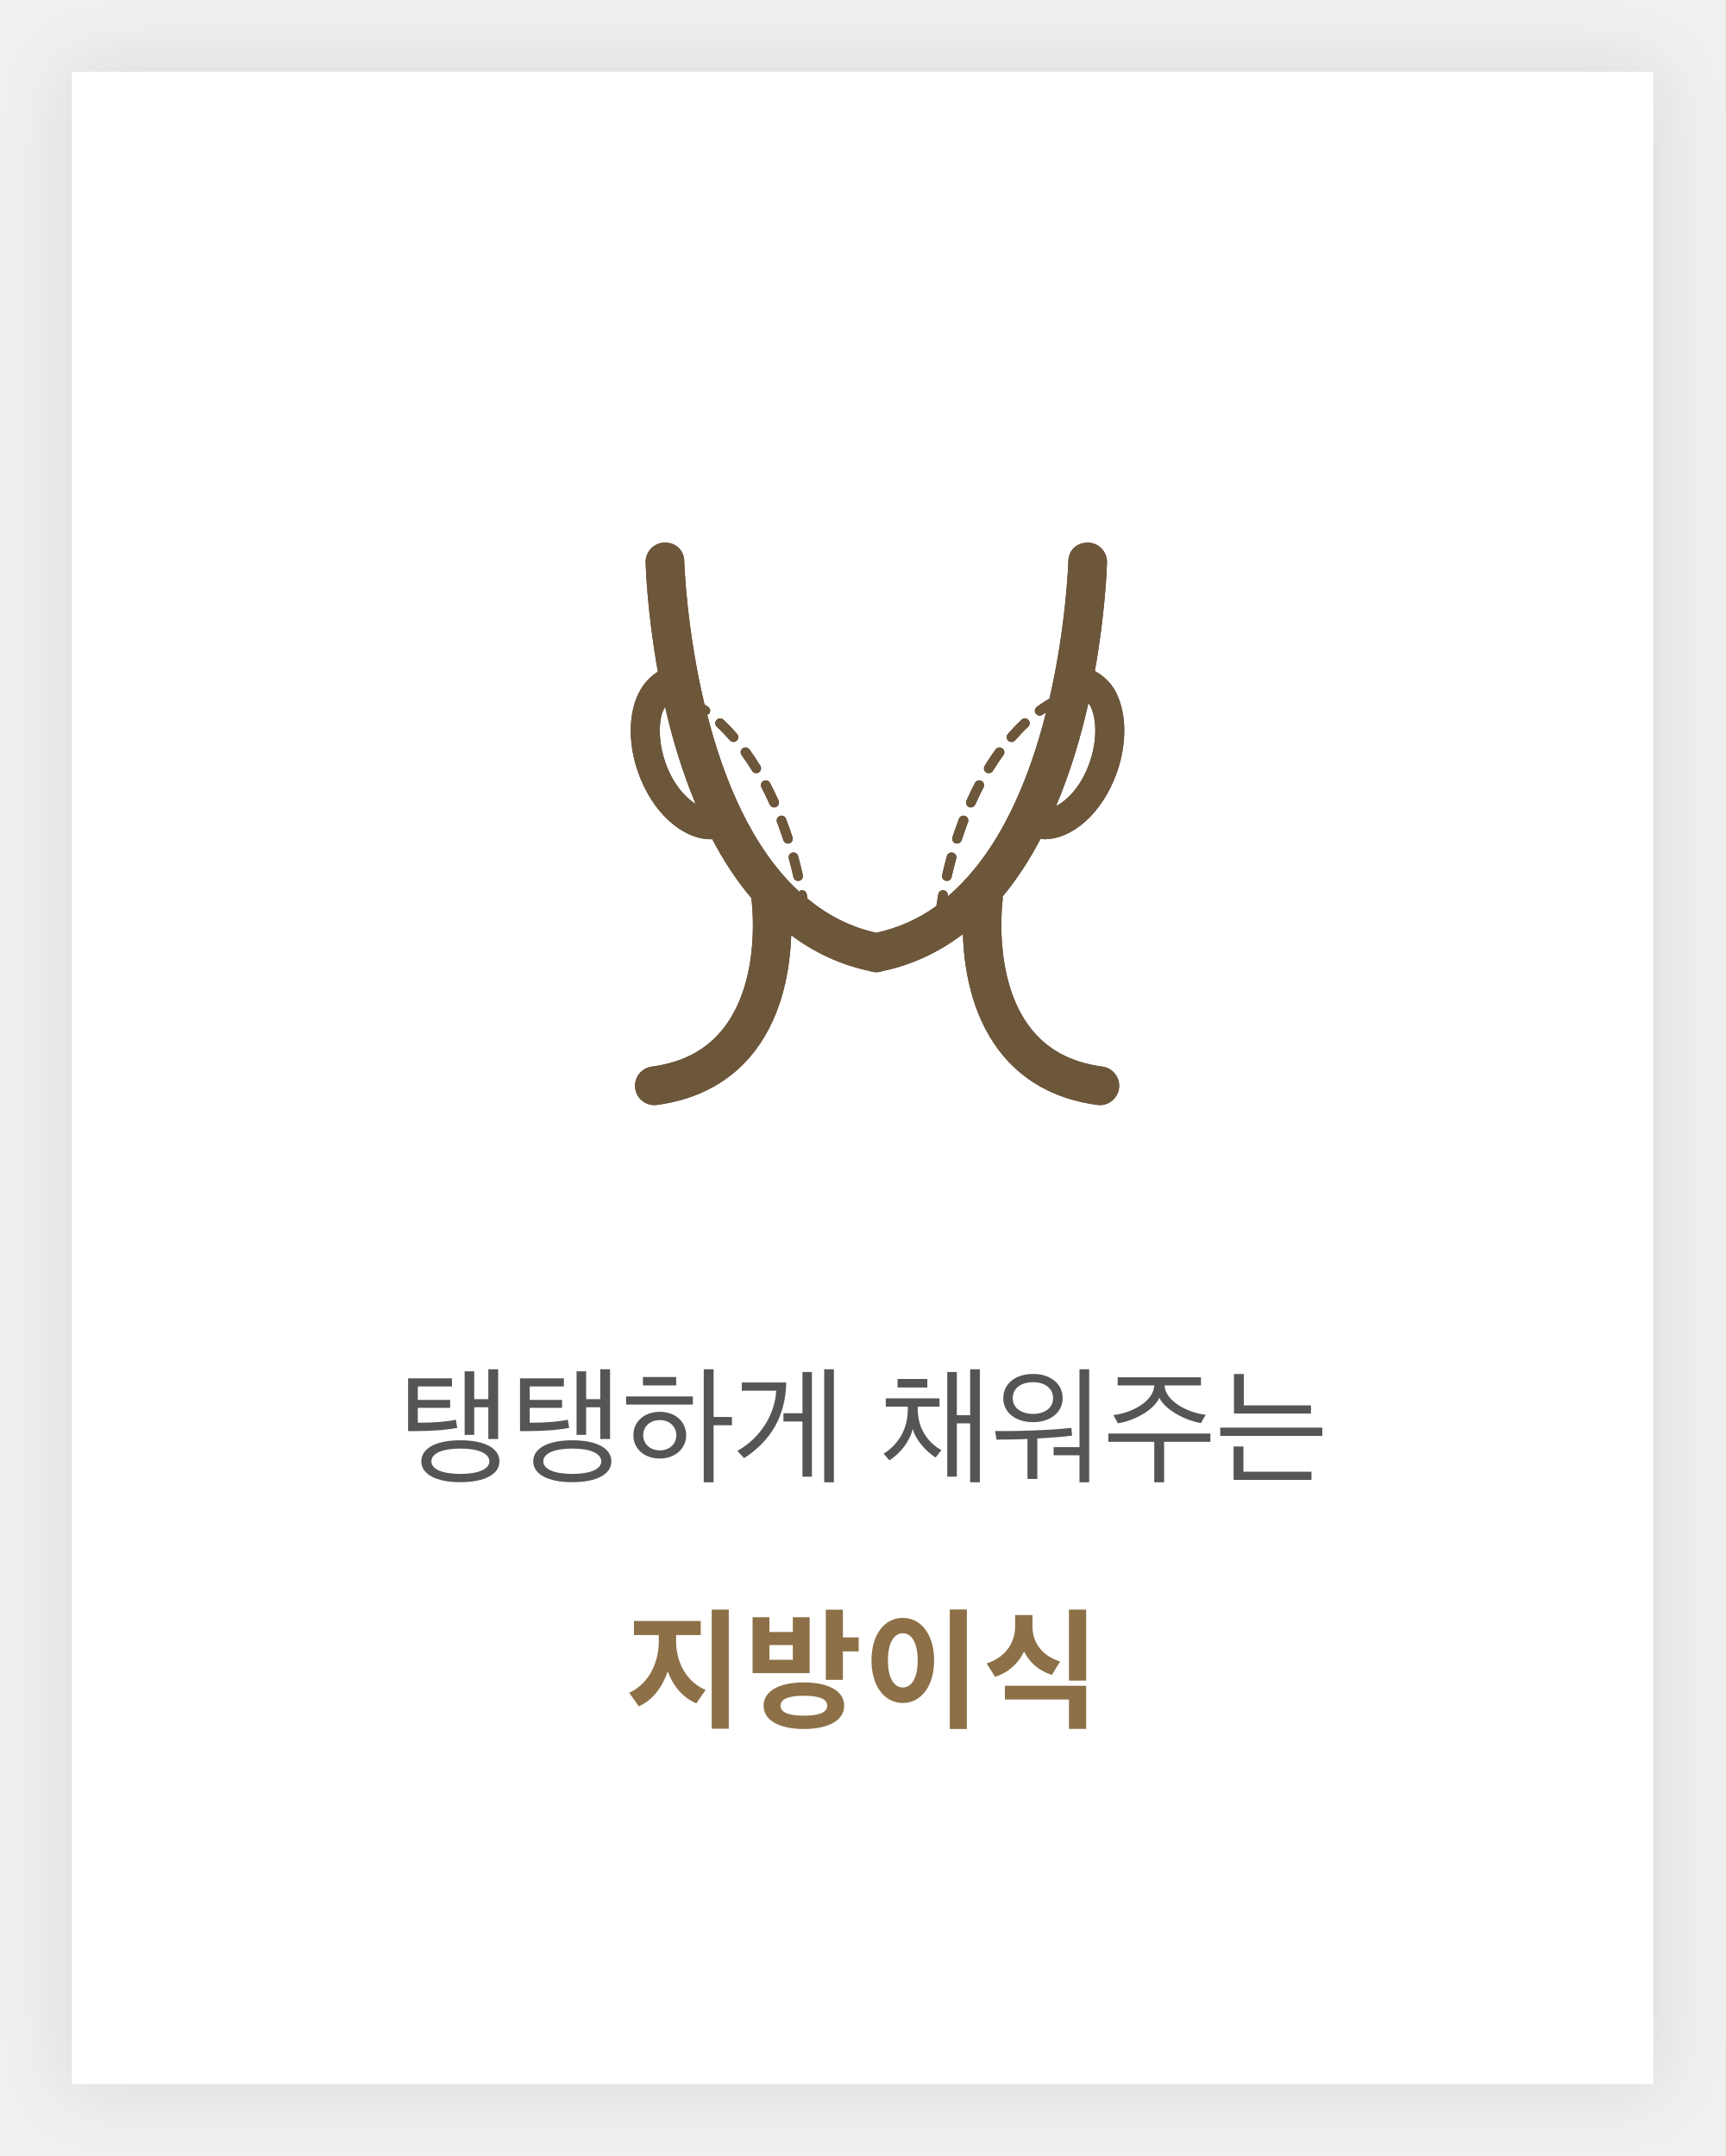
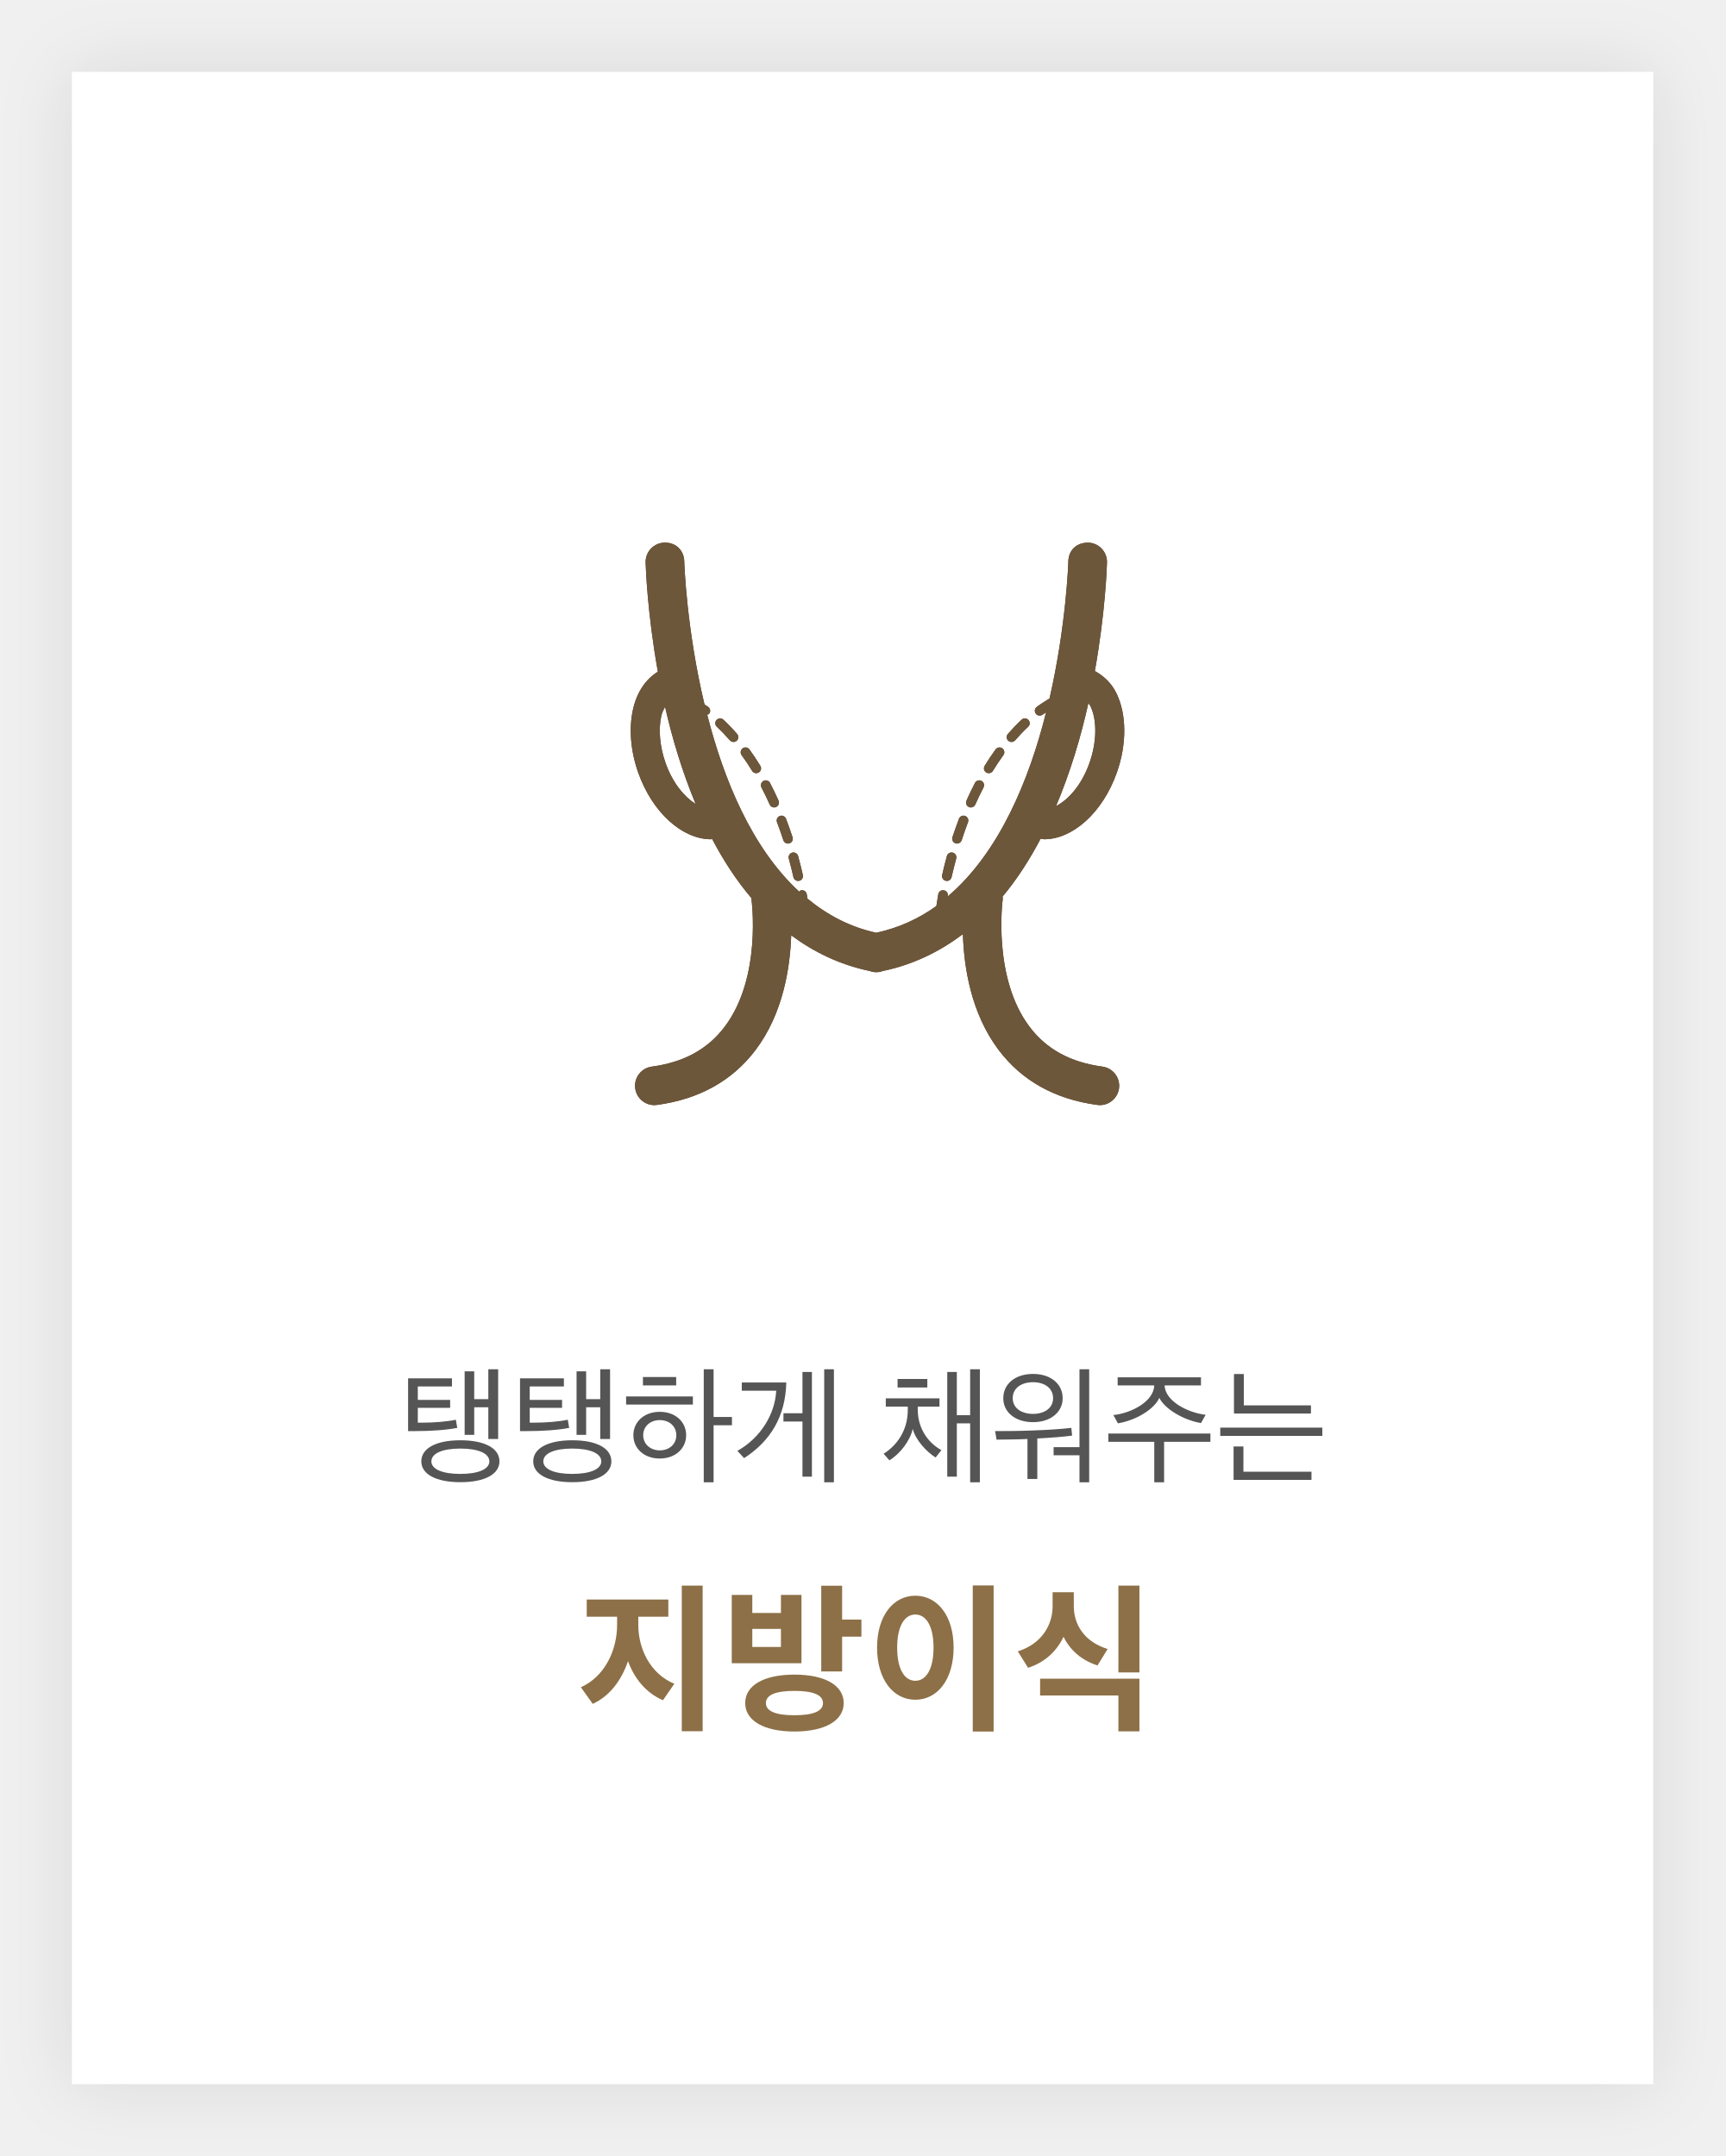
<svg xmlns="http://www.w3.org/2000/svg" xmlns:xlink="http://www.w3.org/1999/xlink" width="240px" height="300px" viewBox="0 0 240 300" version="1.1">
  <defs>
    <rect id="path-1" x="0" y="0" width="220" height="280" />
    <filter x="-6.8%" y="-5.4%" width="113.6%" height="110.7%" filterUnits="objectBoundingBox" id="filter-2">
      <feOffset dx="0" dy="0" in="SourceAlpha" result="shadowOffsetOuter1" />
      <feGaussianBlur stdDeviation="5" in="shadowOffsetOuter1" result="shadowBlurOuter1" />
      <feColorMatrix values="0 0 0 0 0   0 0 0 0 0   0 0 0 0 0  0 0 0 0.1 0" type="matrix" in="shadowBlurOuter1" />
    </filter>
    <path d="M61.939,53.35 C61.589,53.237 61.39,52.855 61.503,52.5 C61.777,51.667 62.079,50.801 62.412,49.929 C62.541,49.585 62.928,49.402 63.278,49.542 C63.622,49.671 63.8,50.064 63.665,50.408 C63.343,51.258 63.052,52.102 62.789,52.914 C62.692,53.199 62.428,53.382 62.149,53.382 C62.079,53.382 62.009,53.372 61.939,53.35 Z M64.066,48.352 C63.975,48.352 63.883,48.336 63.792,48.293 C63.453,48.143 63.302,47.745 63.453,47.406 C63.819,46.583 64.211,45.76 64.636,44.942 C64.814,44.62 65.222,44.491 65.545,44.657 C65.873,44.835 66.002,45.238 65.83,45.566 C65.416,46.357 65.034,47.158 64.679,47.954 C64.566,48.202 64.324,48.352 64.066,48.352 Z M80.417,33.832 C80.508,33.977 80.621,34.08 80.702,34.257 C81.643,36.209 81.594,39.227 80.578,42.131 C79.481,45.256 77.63,47.278 75.915,48.166 C77.932,43.384 79.389,38.458 80.417,33.832 M21.581,42.131 C20.791,39.878 20.576,37.5 21.001,35.618 C21.114,35.107 21.329,34.741 21.522,34.343 C22.517,38.732 23.9,43.363 25.782,47.881 C24.201,46.87 22.576,44.966 21.581,42.131 M82.369,84.417 C77.921,83.814 74.608,82.012 72.247,78.893 C67.051,72.041 68.482,61.252 68.498,61.144 C68.519,61.01 68.476,60.891 68.476,60.757 C70.52,58.31 72.263,55.577 73.774,52.7 C73.935,52.711 74.086,52.78 74.253,52.78 C78.233,52.78 82.407,49.091 84.386,43.47 C85.768,39.533 85.747,35.435 84.337,32.504 C83.638,31.046 82.557,30.056 81.315,29.373 C82.767,21.257 82.987,14.975 83.004,14.26 C83.036,12.77 81.863,11.538 80.379,11.506 C78.652,11.511 77.663,12.646 77.625,14.125 C77.62,14.33 77.345,22.989 75.011,33.192 C74.409,33.563 73.806,33.934 73.236,34.365 C72.935,34.59 72.876,35.01 73.102,35.306 C73.236,35.483 73.435,35.575 73.64,35.575 C73.779,35.575 73.919,35.532 74.043,35.44 C74.204,35.322 74.371,35.231 74.532,35.118 C72.193,44.455 68.046,54.615 60.839,60.746 C60.844,60.719 60.85,60.698 60.855,60.665 C60.92,60.294 60.678,59.945 60.312,59.885 C59.908,59.821 59.596,60.063 59.532,60.429 C59.414,61.101 59.333,61.628 59.268,62.069 C56.821,63.828 54.046,65.108 50.91,65.791 C47.221,64.99 44.074,63.295 41.331,61.042 C41.304,60.837 41.272,60.655 41.234,60.429 C41.17,60.063 40.847,59.816 40.454,59.885 C40.336,59.907 40.255,59.993 40.175,60.063 C33.543,53.948 29.655,44.347 27.385,35.446 C27.482,35.403 27.595,35.403 27.664,35.306 C27.885,35.01 27.826,34.59 27.53,34.365 C27.363,34.241 27.18,34.144 27.008,34.02 C24.491,23.457 24.201,14.335 24.195,14.125 C24.163,12.646 23.098,11.468 21.442,11.506 C19.957,11.538 18.785,12.77 18.817,14.26 C18.838,14.975 19.059,21.3 20.522,29.47 C18.833,30.503 17.601,32.299 17.058,34.736 C16.472,37.377 16.725,40.475 17.773,43.47 C19.753,49.091 23.932,52.78 27.912,52.78 C27.971,52.78 28.019,52.754 28.079,52.754 C29.628,55.706 31.435,58.492 33.554,60.988 C33.559,61.042 33.538,61.096 33.543,61.149 C33.559,61.257 35.022,71.982 29.811,78.877 C27.449,82.002 24.136,83.814 19.677,84.417 C18.204,84.616 17.171,85.971 17.37,87.445 C17.553,88.795 18.709,89.774 20.032,89.774 C20.151,89.774 20.274,89.763 20.398,89.747 C26.266,88.956 30.875,86.385 34.103,82.12 C37.937,77.043 38.916,70.691 39.072,66.146 C42.208,68.464 45.79,70.228 49.969,71.105 C49.996,71.116 50.028,71.121 50.055,71.132 C50.173,71.153 50.276,71.207 50.399,71.234 C50.566,71.261 50.733,71.277 50.899,71.277 L50.905,71.277 L50.91,71.277 L50.916,71.277 C51.082,71.277 51.249,71.261 51.416,71.234 C51.54,71.207 51.642,71.153 51.76,71.132 C51.792,71.121 51.819,71.116 51.846,71.105 C56.127,70.207 59.774,68.378 62.958,65.979 C63.098,70.529 64.061,76.978 67.944,82.12 C71.166,86.385 75.78,88.956 81.648,89.747 C81.767,89.763 81.89,89.774 82.009,89.774 C83.337,89.774 84.488,88.795 84.676,87.445 C84.875,85.971 83.843,84.616 82.369,84.417 M66.558,43.586 C66.439,43.586 66.316,43.554 66.208,43.489 C65.891,43.296 65.789,42.881 65.982,42.564 C66.472,41.768 66.983,40.999 67.504,40.278 C67.725,39.977 68.15,39.918 68.446,40.133 C68.747,40.348 68.811,40.773 68.591,41.074 C68.075,41.784 67.585,42.516 67.133,43.263 C67.004,43.473 66.784,43.586 66.558,43.586 Z M69.72,39.242 C69.564,39.242 69.402,39.189 69.279,39.076 C68.999,38.834 68.967,38.409 69.214,38.129 C69.833,37.419 70.473,36.752 71.124,36.144 C71.387,35.892 71.812,35.902 72.07,36.177 C72.328,36.446 72.312,36.87 72.043,37.123 C71.425,37.699 70.817,38.339 70.225,39.011 C70.091,39.162 69.908,39.242 69.72,39.242 Z M60.575,58.561 C60.215,58.475 59.989,58.114 60.07,57.754 C60.253,56.936 60.473,56.049 60.731,55.113 C60.828,54.758 61.183,54.548 61.56,54.64 C61.915,54.742 62.124,55.108 62.028,55.468 C61.775,56.388 61.565,57.254 61.382,58.055 C61.312,58.367 61.033,58.577 60.726,58.577 C60.678,58.577 60.624,58.571 60.575,58.561 Z M30.537,39.011 C29.951,38.339 29.338,37.699 28.725,37.123 C28.45,36.87 28.434,36.446 28.692,36.177 C28.945,35.902 29.375,35.892 29.639,36.144 C30.29,36.752 30.935,37.419 31.548,38.129 C31.796,38.409 31.769,38.834 31.484,39.076 C31.36,39.189 31.204,39.242 31.043,39.242 C30.86,39.242 30.672,39.162 30.537,39.011 Z M36.083,47.953 C35.728,47.157 35.347,46.361 34.932,45.571 C34.76,45.237 34.889,44.834 35.217,44.662 C35.546,44.49 35.954,44.613 36.126,44.941 C36.551,45.759 36.949,46.587 37.315,47.405 C37.46,47.744 37.31,48.142 36.971,48.292 C36.879,48.335 36.788,48.351 36.697,48.351 C36.438,48.351 36.196,48.201 36.083,47.953 Z M37.097,50.409 C36.963,50.065 37.14,49.672 37.485,49.543 C37.829,49.403 38.216,49.581 38.35,49.93 C38.684,50.802 38.985,51.662 39.259,52.501 C39.372,52.856 39.179,53.233 38.824,53.351 C38.759,53.373 38.684,53.383 38.619,53.383 C38.334,53.383 38.071,53.201 37.979,52.915 C37.716,52.098 37.42,51.259 37.097,50.409 Z M38.736,55.47 C38.639,55.109 38.849,54.744 39.204,54.641 C39.575,54.545 39.935,54.76 40.032,55.115 C40.29,56.051 40.511,56.938 40.694,57.756 C40.775,58.116 40.549,58.476 40.188,58.562 C40.14,58.573 40.086,58.578 40.038,58.578 C39.731,58.578 39.451,58.369 39.381,58.051 C39.199,57.255 38.989,56.384 38.736,55.47 Z M33.631,43.263 C33.179,42.515 32.69,41.784 32.173,41.074 C31.953,40.773 32.017,40.348 32.318,40.132 C32.62,39.912 33.039,39.976 33.26,40.278 C33.781,40.998 34.292,41.768 34.782,42.564 C34.975,42.881 34.873,43.295 34.556,43.489 C34.448,43.553 34.325,43.585 34.206,43.585 C33.98,43.585 33.76,43.472 33.631,43.263 Z" id="path-3" />
  </defs>
  <g id="Page-1" stroke="none" stroke-width="1" fill="none" fill-rule="evenodd">
-     <g id="목주름-제거" transform="translate(-1320, -5009)">
-       <g id="Group-19" transform="translate(1330, 5019)">
+     <g id="8_Forehead-Lift" transform="translate(-1320, -6366)">
+       <g id="Group-24" transform="translate(1330, 6376)">
        <g id="Rectangle-5-Copy-3">
          <use fill="black" fill-opacity="1" filter="url(#filter-2)" xlink:href="#path-1" />
          <use fill="#FFFFFF" fill-rule="evenodd" xlink:href="#path-1" />
        </g>
        <path d="M59.483,193.344 C59.483,195.108 57.485,196.242 54.047,196.242 C50.627,196.242 48.611,195.108 48.611,193.344 C48.611,191.544 50.627,190.41 54.047,190.41 C57.485,190.41 59.483,191.544 59.483,193.344 Z M59.303,190.23 L57.935,190.23 L57.935,185.82 L55.973,185.82 L55.973,189.654 L54.641,189.654 L54.641,180.816 L55.973,180.816 L55.973,184.686 L57.935,184.686 L57.935,180.528 L59.303,180.528 L59.303,190.23 Z M58.079,193.344 C58.079,192.228 56.513,191.562 54.047,191.562 C51.563,191.562 50.015,192.228 50.015,193.344 C50.015,194.442 51.563,195.09 54.047,195.09 C56.513,195.09 58.079,194.442 58.079,193.344 Z M48.125,187.962 L48.575,187.962 C50.375,187.962 52.193,187.818 53.417,187.548 L53.615,188.682 C52.067,188.988 49.943,189.132 47.783,189.132 L46.775,189.132 L46.775,181.788 L52.877,181.788 L52.877,182.922 L48.125,182.922 L48.125,184.794 L52.625,184.794 L52.625,185.892 L48.125,185.892 L48.125,187.962 Z M75.053,193.344 C75.053,195.108 73.055,196.242 69.617,196.242 C66.197,196.242 64.181,195.108 64.181,193.344 C64.181,191.544 66.197,190.41 69.617,190.41 C73.055,190.41 75.053,191.544 75.053,193.344 Z M74.873,190.23 L73.505,190.23 L73.505,185.82 L71.543,185.82 L71.543,189.654 L70.211,189.654 L70.211,180.816 L71.543,180.816 L71.543,184.686 L73.505,184.686 L73.505,180.528 L74.873,180.528 L74.873,190.23 Z M73.649,193.344 C73.649,192.228 72.083,191.562 69.617,191.562 C67.133,191.562 65.585,192.228 65.585,193.344 C65.585,194.442 67.133,195.09 69.617,195.09 C72.083,195.09 73.649,194.442 73.649,193.344 Z M63.695,187.962 L64.145,187.962 C65.945,187.962 67.763,187.818 68.987,187.548 L69.185,188.682 C67.637,188.988 65.513,189.132 63.353,189.132 L62.345,189.132 L62.345,181.788 L68.447,181.788 L68.447,182.922 L63.695,182.922 L63.695,184.794 L68.195,184.794 L68.195,185.892 L63.695,185.892 L63.695,187.962 Z M91.829,188.322 L89.273,188.322 L89.273,196.26 L87.905,196.26 L87.905,180.528 L89.273,180.528 L89.273,187.17 L91.829,187.17 L91.829,188.322 Z M84.071,182.778 L79.445,182.778 L79.445,181.608 L84.071,181.608 L84.071,182.778 Z M86.393,185.442 L77.105,185.442 L77.105,184.308 L86.393,184.308 L86.393,185.442 Z M85.457,189.708 C85.457,191.526 83.981,192.948 81.785,192.948 C79.589,192.948 78.113,191.544 78.113,189.708 C78.113,187.872 79.589,186.45 81.785,186.45 C83.981,186.45 85.457,187.854 85.457,189.708 Z M84.089,189.708 C84.089,188.466 83.117,187.602 81.785,187.602 C80.471,187.602 79.481,188.466 79.481,189.708 C79.481,190.932 80.471,191.814 81.785,191.814 C83.135,191.814 84.089,190.932 84.089,189.708 Z M106.013,196.26 L104.663,196.26 L104.663,180.528 L106.013,180.528 L106.013,196.26 Z M102.953,195.468 L101.639,195.468 L101.639,187.8 L98.993,187.8 L98.993,186.648 L101.639,186.648 L101.639,180.906 L102.953,180.906 L102.953,195.468 Z M99.389,182.364 C99.281,187.044 97.229,190.5 93.521,192.894 L92.585,191.886 C95.879,190.032 97.823,186.72 97.985,183.516 L93.197,183.516 L93.197,182.364 L99.389,182.364 Z M126.317,196.26 L124.967,196.26 L124.967,188.052 L123.113,188.052 L123.113,195.468 L121.781,195.468 L121.781,180.906 L123.113,180.906 L123.113,186.918 L124.967,186.918 L124.967,180.528 L126.317,180.528 L126.317,196.26 Z M120.701,185.73 L117.677,185.73 L117.677,186.126 C117.677,189.024 119.387,190.932 120.971,191.778 L120.161,192.804 C118.883,192.012 117.371,190.356 116.975,188.826 C116.615,190.482 115.229,192.282 113.735,193.2 L112.925,192.282 C114.725,191.166 116.291,189.096 116.291,186.162 L116.291,185.73 L113.231,185.73 L113.231,184.578 L120.701,184.578 L120.701,185.73 Z M114.869,183.066 L114.869,181.878 L119.009,181.878 L119.009,183.066 L114.869,183.066 Z M137.837,184.56 C137.837,186.522 136.127,187.89 133.715,187.89 C131.267,187.89 129.575,186.522 129.575,184.56 C129.575,182.544 131.267,181.176 133.715,181.176 C136.145,181.176 137.837,182.544 137.837,184.56 Z M141.527,196.26 L140.177,196.26 L140.177,192.498 L136.577,192.498 L136.577,191.364 L140.177,191.364 L140.177,180.528 L141.527,180.528 L141.527,196.26 Z M136.505,184.56 C136.505,183.12 135.281,182.328 133.715,182.328 C132.131,182.328 130.889,183.12 130.889,184.56 C130.889,185.946 132.131,186.738 133.715,186.738 C135.281,186.738 136.505,185.946 136.505,184.56 Z M134.309,195.792 L132.941,195.792 L132.941,190.23 C131.465,190.302 130.061,190.302 128.639,190.32 L128.441,189.132 C130.313,189.132 132.023,189.114 133.751,189.042 C135.713,188.97 137.513,188.862 139.043,188.682 L139.151,189.762 C137.963,189.924 136.055,190.068 134.309,190.158 L134.309,195.792 Z M157.727,186.864 L157.079,188.016 C154.505,187.566 152.003,185.982 151.283,184.506 C150.653,185.982 148.205,187.602 145.523,188.052 L144.893,186.9 C147.467,186.63 150.509,184.974 150.581,182.778 L145.487,182.778 L145.487,181.644 L157.079,181.644 L157.079,182.778 L152.021,182.778 C152.093,184.992 155.315,186.594 157.727,186.864 Z M151.949,196.26 L150.581,196.26 L150.581,190.626 L144.191,190.626 L144.191,189.474 L158.393,189.474 L158.393,190.626 L151.949,190.626 L151.949,196.26 Z M173.963,189.798 L159.761,189.798 L159.761,188.646 L173.963,188.646 L173.963,189.798 Z M172.451,195.918 L161.615,195.918 L161.615,191.274 L162.983,191.274 L162.983,194.784 L172.451,194.784 L172.451,195.918 Z M172.379,186.684 L161.669,186.684 L161.669,181.194 L163.037,181.194 L163.037,185.55 L172.379,185.55 L172.379,186.684 Z" id="탱탱하게-채워주는" fill="#555555" />
-         <path d="M84.062,217.516 L84.062,218.434 C84.062,221.134 85.394,223.996 88.166,225.148 L86.87,227.02 C84.944,226.192 83.63,224.572 82.892,222.574 C82.154,224.734 80.822,226.552 78.878,227.434 L77.528,225.544 C80.3,224.302 81.65,221.26 81.65,218.434 L81.65,217.516 L78.194,217.516 L78.194,215.554 L87.482,215.554 L87.482,217.516 L84.062,217.516 Z M89.012,213.97 L91.388,213.97 L91.388,230.548 L89.012,230.548 L89.012,213.97 Z M100.298,220.954 L100.298,218.902 L97.04,218.902 L97.04,220.954 L100.298,220.954 Z M102.638,215.032 L102.638,222.808 L94.7,222.808 L94.7,215.032 L97.04,215.032 L97.04,217.084 L100.298,217.084 L100.298,215.032 L102.638,215.032 Z M101.828,228.73 C103.952,228.73 105.086,228.28 105.086,227.344 C105.086,226.408 103.952,225.958 101.828,225.958 C99.722,225.958 98.588,226.408 98.588,227.344 C98.588,228.28 99.722,228.73 101.828,228.73 Z M101.828,224.104 C105.284,224.104 107.444,225.31 107.444,227.344 C107.444,229.36 105.284,230.584 101.828,230.584 C98.39,230.584 96.23,229.36 96.23,227.344 C96.23,225.31 98.39,224.104 101.828,224.104 Z M107.264,217.84 L109.46,217.84 L109.46,219.784 L107.264,219.784 L107.264,223.744 L104.888,223.744 L104.888,213.988 L107.264,213.988 L107.264,217.84 Z M122.132,213.952 L124.508,213.952 L124.508,230.584 L122.132,230.584 L122.132,213.952 Z M115.598,215.122 C118.1,215.122 119.954,217.39 119.954,221.026 C119.954,224.68 118.1,226.966 115.598,226.966 C113.096,226.966 111.242,224.68 111.242,221.026 C111.242,217.39 113.096,215.122 115.598,215.122 Z M115.598,217.264 C114.374,217.264 113.528,218.578 113.528,221.026 C113.528,223.492 114.374,224.806 115.598,224.806 C116.822,224.806 117.668,223.492 117.668,221.026 C117.668,218.578 116.822,217.264 115.598,217.264 Z M137.486,221.188 L136.334,223.06 C134.48,222.466 133.202,221.296 132.464,219.802 C131.708,221.404 130.376,222.7 128.432,223.33 L127.262,221.458 C130.034,220.576 131.222,218.416 131.222,216.31 L131.222,214.726 L133.634,214.726 L133.634,216.31 C133.634,218.38 134.804,220.36 137.486,221.188 Z M129.8,226.48 L129.8,224.572 L141.104,224.572 L141.104,230.566 L138.71,230.566 L138.71,226.48 L129.8,226.48 Z M138.71,213.97 L141.104,213.97 L141.104,223.852 L138.71,223.852 L138.71,213.97 Z" id="지방이식" fill="#8D7047" />
+         <path d="M78.798,214.964 L78.798,216.086 C78.798,219.386 80.426,222.884 83.814,224.292 L82.23,226.58 C79.876,225.568 78.27,223.588 77.368,221.146 C76.466,223.786 74.838,226.008 72.462,227.086 L70.812,224.776 C74.2,223.258 75.85,219.54 75.85,216.086 L75.85,214.964 L71.626,214.964 L71.626,212.566 L82.978,212.566 L82.978,214.964 L78.798,214.964 Z M84.848,210.63 L87.752,210.63 L87.752,230.892 L84.848,230.892 L84.848,210.63 Z M98.642,219.166 L98.642,216.658 L94.66,216.658 L94.66,219.166 L98.642,219.166 Z M101.502,211.928 L101.502,221.432 L91.8,221.432 L91.8,211.928 L94.66,211.928 L94.66,214.436 L98.642,214.436 L98.642,211.928 L101.502,211.928 Z M100.512,228.67 C103.108,228.67 104.494,228.12 104.494,226.976 C104.494,225.832 103.108,225.282 100.512,225.282 C97.938,225.282 96.552,225.832 96.552,226.976 C96.552,228.12 97.938,228.67 100.512,228.67 Z M100.512,223.016 C104.736,223.016 107.376,224.49 107.376,226.976 C107.376,229.44 104.736,230.936 100.512,230.936 C96.31,230.936 93.67,229.44 93.67,226.976 C93.67,224.49 96.31,223.016 100.512,223.016 Z M107.156,215.36 L109.84,215.36 L109.84,217.736 L107.156,217.736 L107.156,222.576 L104.252,222.576 L104.252,210.652 L107.156,210.652 L107.156,215.36 Z M125.328,210.608 L128.232,210.608 L128.232,230.936 L125.328,230.936 L125.328,210.608 Z M117.342,212.038 C120.4,212.038 122.666,214.81 122.666,219.254 C122.666,223.72 120.4,226.514 117.342,226.514 C114.284,226.514 112.018,223.72 112.018,219.254 C112.018,214.81 114.284,212.038 117.342,212.038 Z M117.342,214.656 C115.846,214.656 114.812,216.262 114.812,219.254 C114.812,222.268 115.846,223.874 117.342,223.874 C118.838,223.874 119.872,222.268 119.872,219.254 C119.872,216.262 118.838,214.656 117.342,214.656 Z M144.094,219.452 L142.686,221.74 C140.42,221.014 138.858,219.584 137.956,217.758 C137.032,219.716 135.404,221.3 133.028,222.07 L131.598,219.782 C134.986,218.704 136.438,216.064 136.438,213.49 L136.438,211.554 L139.386,211.554 L139.386,213.49 C139.386,216.02 140.816,218.44 144.094,219.452 Z M134.7,225.92 L134.7,223.588 L148.516,223.588 L148.516,230.914 L145.59,230.914 L145.59,225.92 L134.7,225.92 Z M145.59,210.63 L148.516,210.63 L148.516,222.708 L145.59,222.708 L145.59,210.63 Z" id="지방이식" fill="#8D7047" />
        <g id="-round/ver1/face2" transform="translate(61, 54)">
          <mask id="mask-4" fill="white">
            <use xlink:href="#path-3" />
          </mask>
          <use id="Fill-4" fill="#613627" fill-rule="evenodd" xlink:href="#path-3" />
          <g id="swatch/dark-brown1" mask="url(#mask-4)" fill="#6C573A" fill-rule="evenodd">
            <rect id="Rectangle" x="0" y="0" width="103" height="99" />
          </g>
        </g>
      </g>
    </g>
  </g>
</svg>
